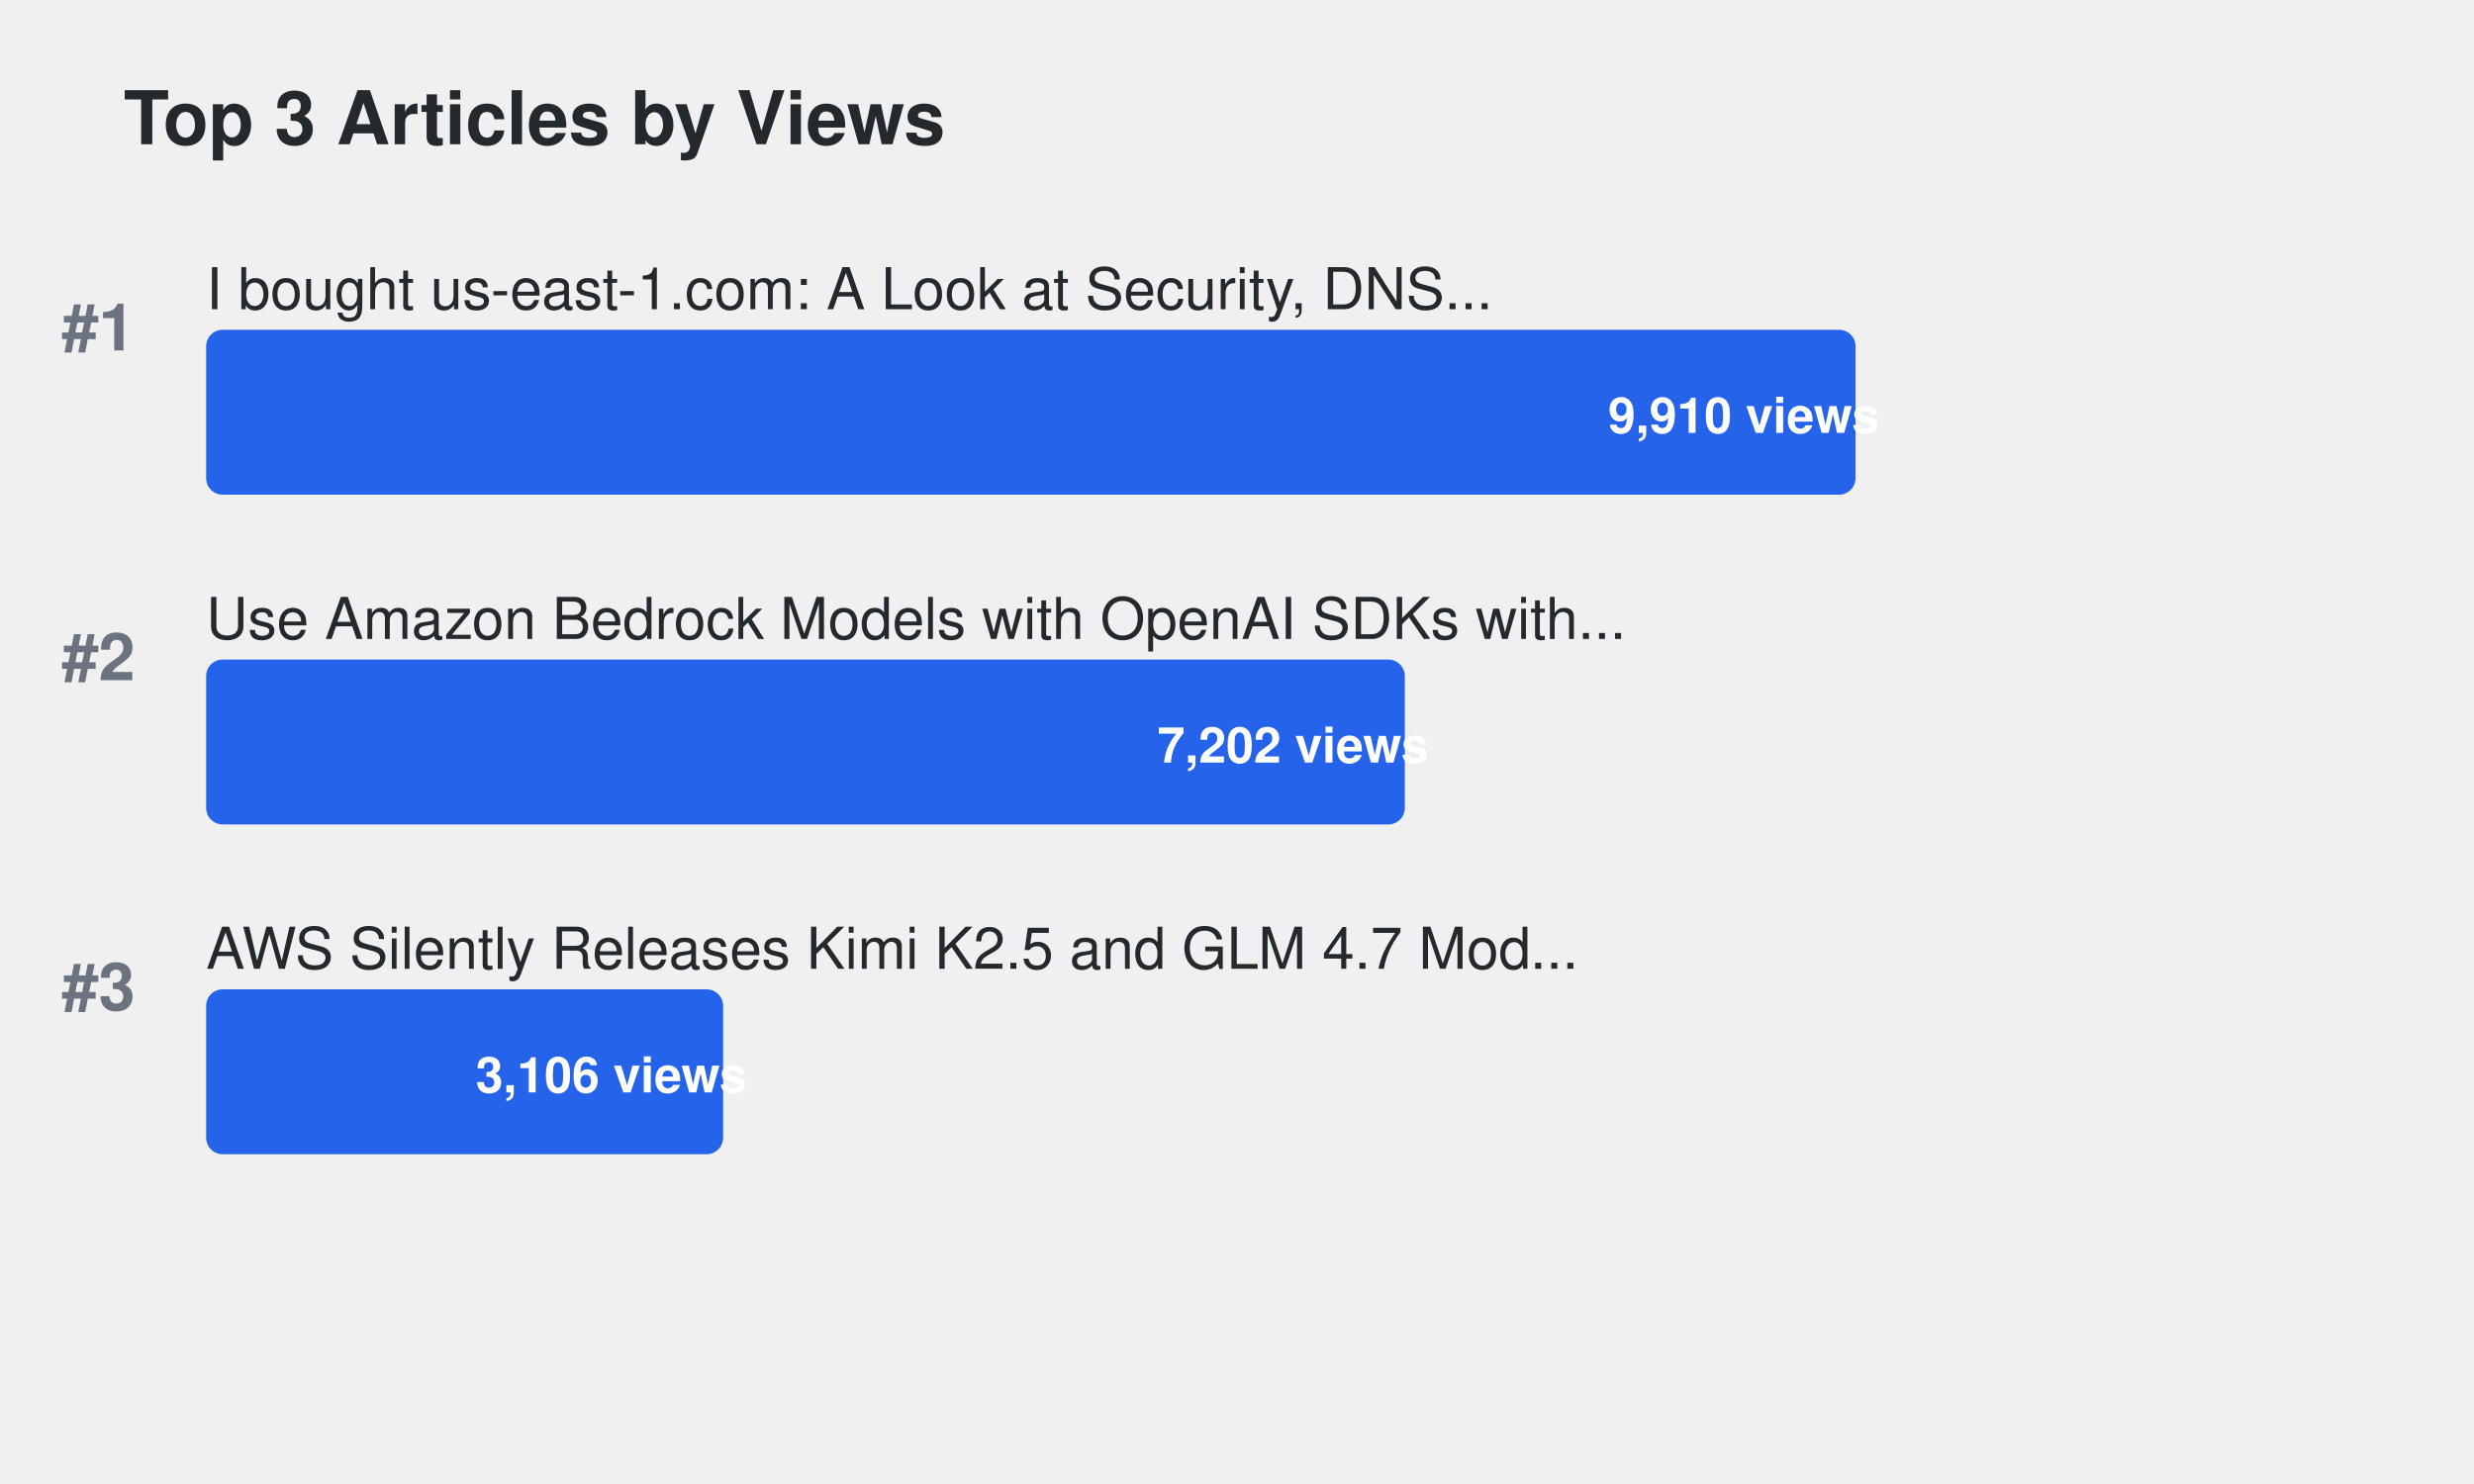
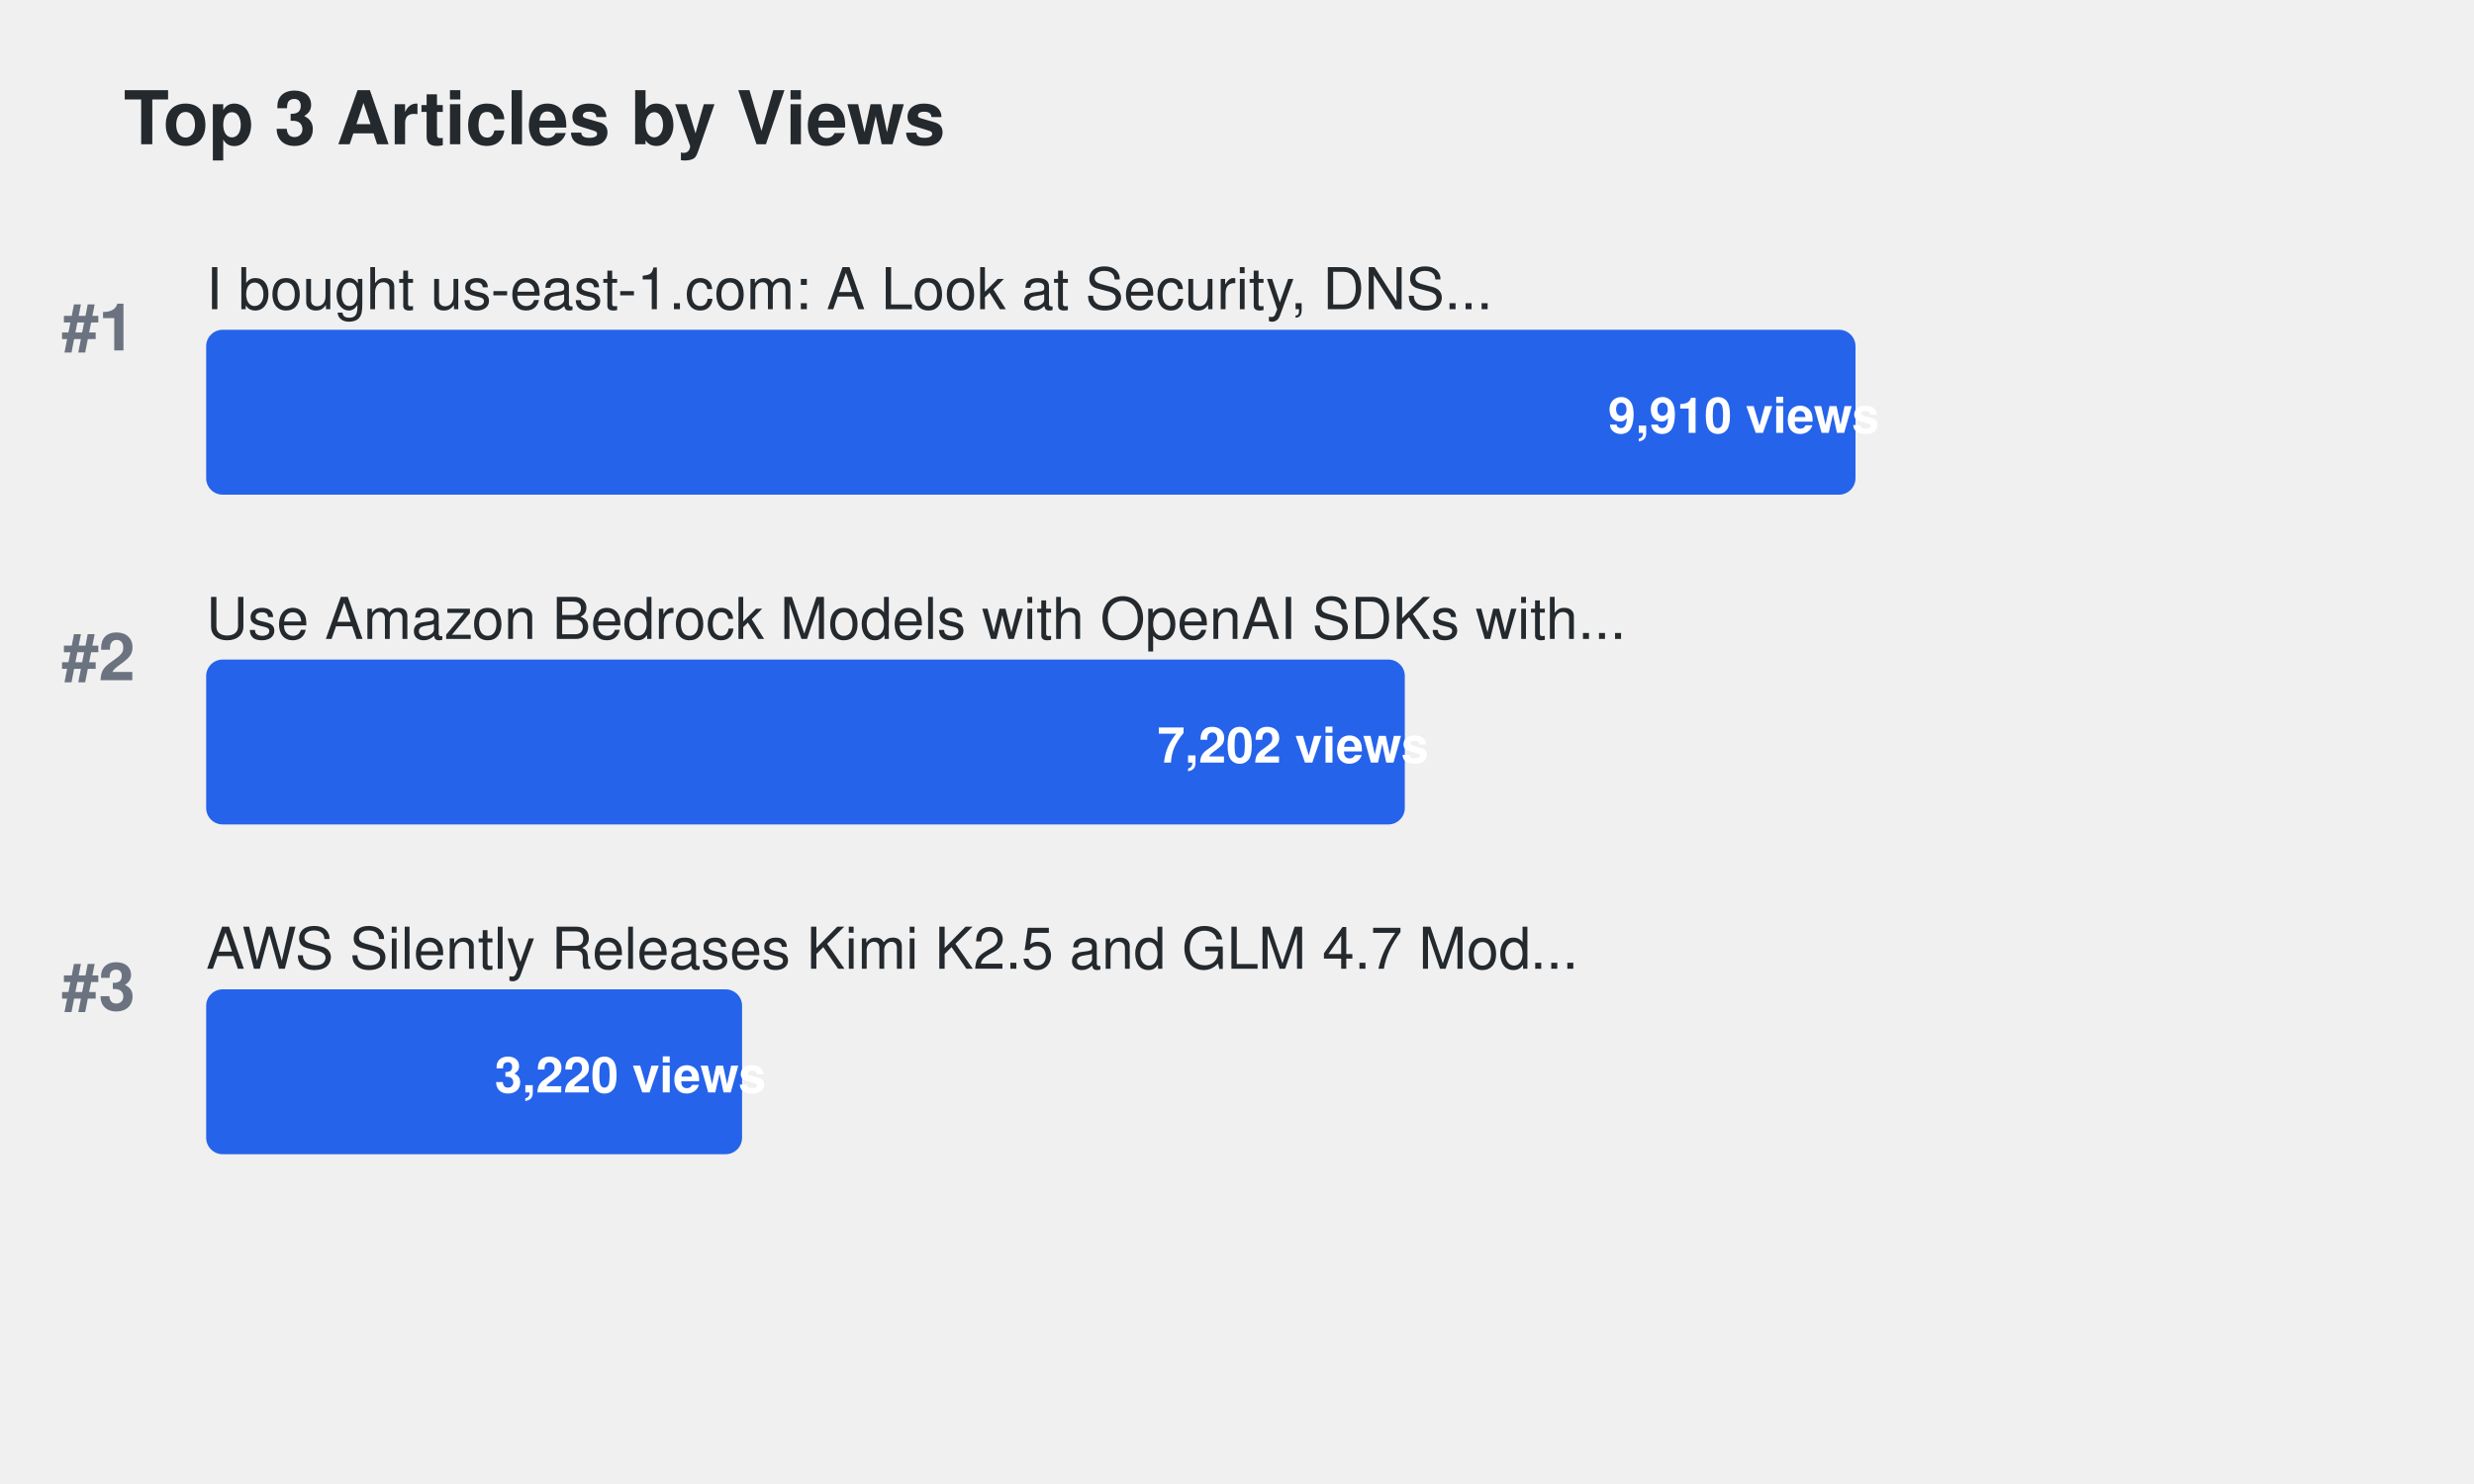
<svg xmlns="http://www.w3.org/2000/svg" width="600" height="360">
  <defs>
    <style>
.title { font-family: -apple-system, BlinkMacSystemFont, "Segoe UI", Helvetica, Arial, sans-serif; font-size: 18px; font-weight: 600; fill: #24292e; }
.article-title { font-family: -apple-system, BlinkMacSystemFont, "Segoe UI", Helvetica, Arial, sans-serif; font-size: 14px; font-weight: 500; fill: #24292e; }
.metric-value { font-family: -apple-system, BlinkMacSystemFont, "Segoe UI", Helvetica, Arial, sans-serif; font-size: 12px; font-weight: 600; fill: #ffffff; }
.rank { font-family: -apple-system, BlinkMacSystemFont, "Segoe UI", Helvetica, Arial, sans-serif; font-size: 16px; font-weight: 700; fill: #6b7280; }
.bar { rx: 4; ry: 4; }
.bar:hover { opacity: 0.8; cursor: pointer; }
a { text-decoration: none; }
a:hover .article-title { fill: #0969da; text-decoration: underline; }
a:hover .bar { opacity: 0.9; }
</style>
  </defs>
  <text x="30" y="35" class="title">Top 3 Articles by Views</text>
  <text x="15" y="85" class="rank">#1</text>
  <a href="https://dev.to/aws-builders/i-bought-us-east-1com-a-look-at-security-dns-traffic-and-protecting-aws-users-15ng" target="_blank">
    <text x="50" y="75" class="article-title">I bought us-east-1.com: A Look at Security, DNS...</text>
    <rect x="50" y="80" width="400.0" height="40" fill="#2563eb" class="bar">
</rect>
    <text x="390.0" y="105" class="metric-value" fill="#ffffff">9,910 views</text>
  </a>
  <text x="15" y="165" class="rank">#2</text>
  <a href="https://dev.to/aws-builders/use-amazon-bedrock-models-via-an-openai-api-compatible-serverless-endpoint-now-without-fixed-cost-5hf5" target="_blank">
    <text x="50" y="155" class="article-title">Use Amazon Bedrock Models with OpenAI SDKs with...</text>
    <rect x="50" y="160" width="290.696" height="40" fill="#2563eb" class="bar">
</rect>
    <text x="280.696" y="185" class="metric-value" fill="#ffffff">7,202 views</text>
  </a>
  <text x="15" y="245" class="rank">#3</text>
  <a href="https://dev.to/aws-builders/aws-silently-releases-kimi-k25-and-glm-47-models-to-bedrock-1514" target="_blank">
    <text x="50" y="235" class="article-title">AWS Silently Releases Kimi K2.5 and GLM 4.7 Mod...</text>
-     <rect x="50" y="240" width="125.368" height="40" fill="#2563eb" class="bar">
+     <rect x="50" y="240" width="129.97" height="40" fill="#2563eb" class="bar">
</rect>
-     <text x="115.368" y="265" class="metric-value" fill="#ffffff">3,106 views</text>
+     <text x="119.97" y="265" class="metric-value" fill="#ffffff">3,220 views</text>
  </a>
</svg>
